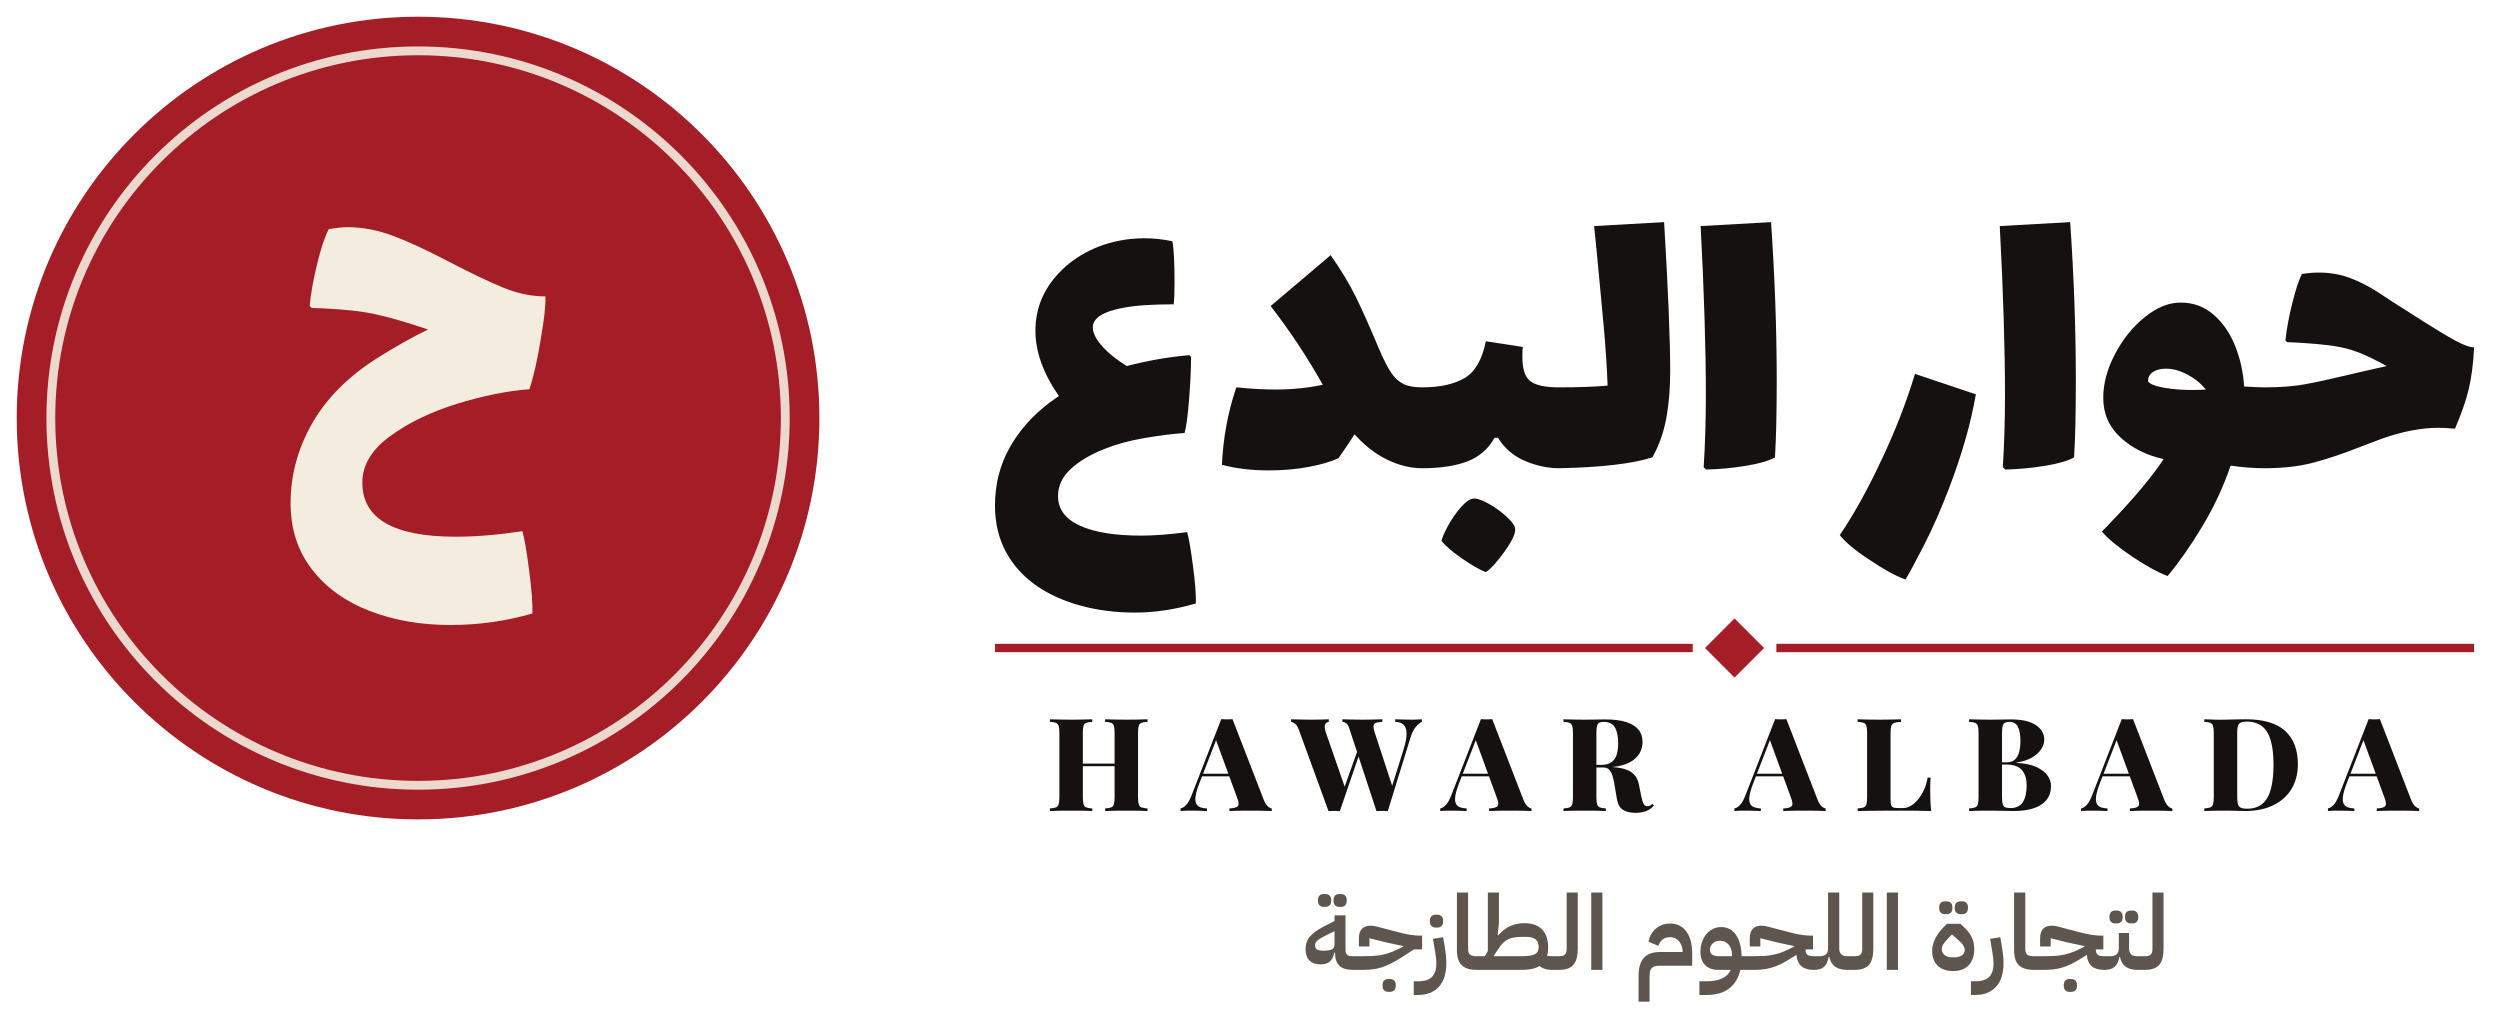
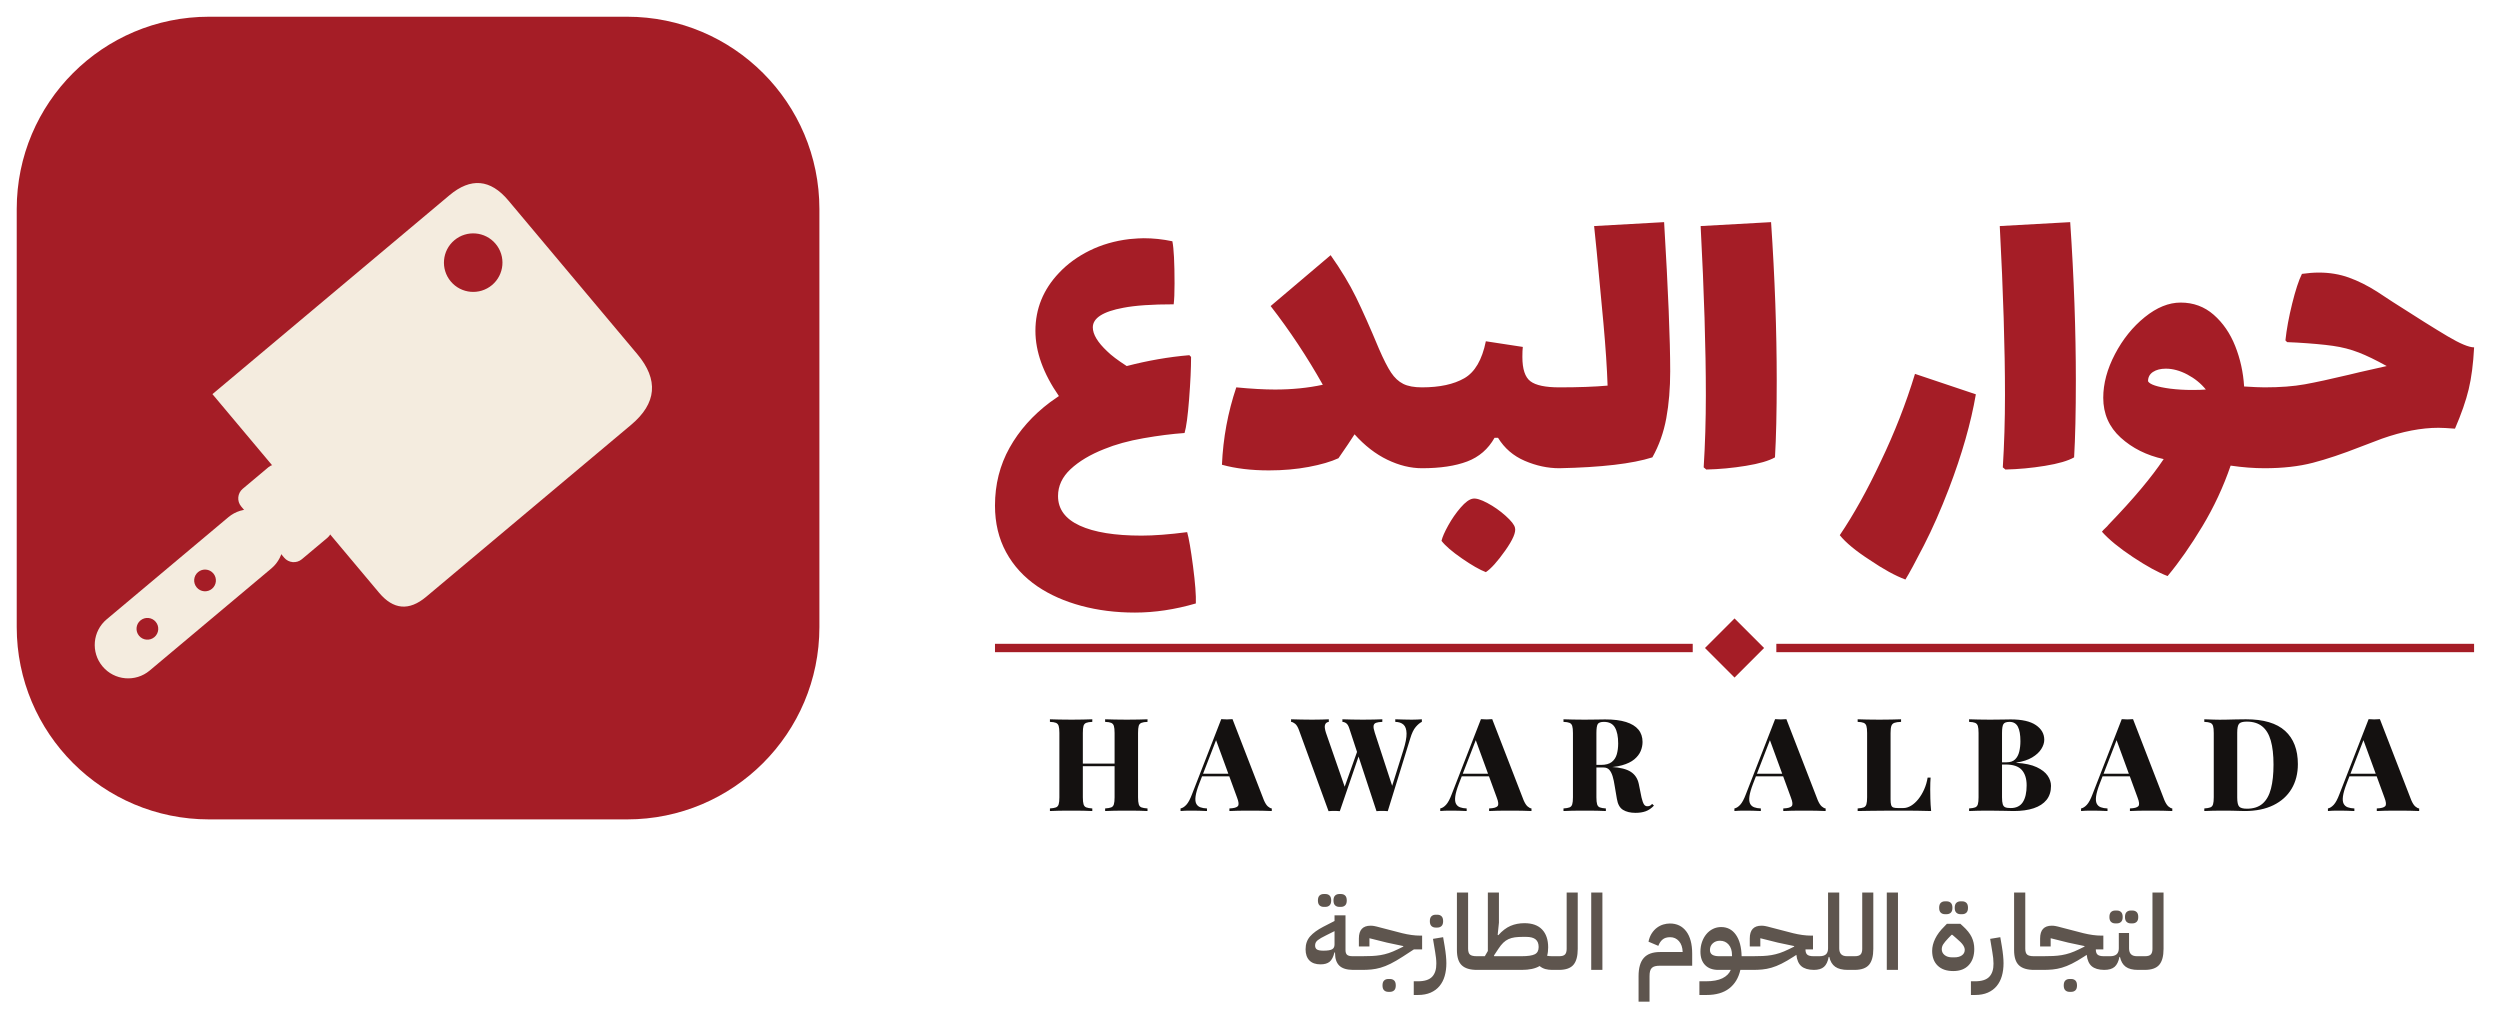
<svg xmlns="http://www.w3.org/2000/svg" viewBox="0 0 598 246" width="598" height="246" role="img" aria-label="Hawar Albada - حوار البدع">
-   <circle cx="100" cy="100" r="96" fill="#A51D26" />
-   <circle cx="100" cy="100" r="87.84" fill="none" stroke="#F4ECDF" stroke-width="2.11" opacity="0.9" />
-   <path transform="translate(65.91 107.62)" fill="#F4ECDF" d="M20.76 7.8Q20.76 20.76 43.08 20.76Q50.4 20.76 59.04 19.44Q59.76 21.84 60.66 28.8Q61.56 35.76 61.44 39.12Q51.96 41.88 41.88 41.88Q31.2 41.88 22.5 38.52Q13.8 35.16 8.7 28.56Q3.6 21.96 3.6 12.72Q3.6 2.76 8.7 -6.24Q13.8 -15.24 24.12 -21.84Q30.96 -26.16 36.48 -28.8Q29.04 -31.32 24.12 -32.4Q19.44 -33.48 11.64 -33.84L8.64 -33.96L8.16 -34.44Q8.52 -38.52 9.9 -44.28Q11.28 -50.04 12.72 -52.8Q15.6 -53.28 17.16 -53.28Q22.56 -53.28 28.02 -51.24Q33.48 -49.2 41.28 -45.12Q49.56 -40.8 54.6 -38.76Q59.64 -36.72 64.56 -36.72Q64.68 -33.6 63.48 -26.76Q62.28 -19.2 60.72 -14.52Q52.8 -13.92 43.44 -11.04Q34.08 -8.16 27.42 -3.3Q20.76 1.56 20.76 7.8Z" />
-   <path transform="translate(234.88 112.00)" fill="#141110" d="M51.168 32.344Q43.68 34.528 36.608 34.528Q29.744 34.528 23.764 32.916Q17.784 31.304 13.312 28.288Q8.424 24.96 5.772 20.072Q3.12 15.184 3.12 8.944Q3.12 1.352 6.604 -4.888Q10.088 -11.128 16.328 -15.808Q18.2 -17.16 18.408 -17.264Q12.792 -25.376 12.792 -32.864Q12.792 -40.768 18.408 -46.696Q21.424 -49.92 25.74 -52.052Q30.056 -54.184 35.256 -54.808Q37.544 -55.016 38.688 -55.016Q42.12 -55.016 45.552 -54.288Q46.072 -51.688 46.072 -44.2Q46.072 -40.872 45.864 -39.208Q38.064 -39.208 33.8 -38.376Q26.52 -37.024 26.52 -33.696Q26.52 -31.2 29.952 -27.976Q31.408 -26.52 34.632 -24.44Q42.224 -26.416 49.608 -27.04L50.024 -26.624Q50.024 -22.568 49.556 -16.536Q49.088 -10.504 48.464 -8.424Q43.992 -8.112 38.636 -7.176Q33.28 -6.24 29.224 -4.576Q24.232 -2.6 21.216 0.208Q18.2 3.016 18.2 6.656Q18.2 11.336 23.4 13.728Q28.6 16.12 38.168 16.12Q42.64 16.12 49.088 15.288Q49.712 17.472 50.492 23.452Q51.272 29.432 51.168 32.344Z M108.056 -9.672Q108.056 -4.68 107.432 -2.34Q106.808 0.0 105.248 0.0Q101.192 0.0 96.98 -2.028Q92.768 -4.056 89.128 -8.112Q87.88 -6.136 85.28 -2.392Q82.576 -1.144 78.156 -0.312Q73.736 0.52 68.64 0.52Q62.296 0.52 57.408 -0.832Q57.824 -10.4 60.84 -19.344Q66.248 -18.824 70.096 -18.824Q76.232 -18.824 81.536 -19.968Q75.92 -29.952 69.056 -38.792L83.408 -50.96Q87.152 -45.656 89.492 -40.872Q91.832 -36.088 94.952 -28.6Q96.616 -24.752 97.864 -22.88Q99.112 -21.008 100.776 -20.176Q102.44 -19.344 105.248 -19.344Q106.912 -19.344 107.484 -16.952Q108.056 -14.56 108.056 -9.672Z M140.92 -9.672Q140.92 -4.68 140.296 -2.34Q139.672 0.0 138.112 0.0Q133.952 0.0 129.844 -1.768Q125.736 -3.536 123.448 -7.28H122.616Q120.328 -3.224 116.064 -1.612Q111.8 0.0 105.248 0.0Q103.688 0.0 103.064 -2.34Q102.44 -4.68 102.44 -9.672Q102.44 -14.56 103.012 -16.952Q103.584 -19.344 105.248 -19.344Q111.592 -19.344 115.388 -21.528Q119.184 -23.712 120.536 -30.368L129.376 -29.016Q129.272 -28.184 129.272 -26.624Q129.272 -22.256 131.196 -20.8Q133.12 -19.344 138.112 -19.344Q139.776 -19.344 140.348 -16.952Q140.92 -14.56 140.92 -9.672ZM109.928 17.368Q110.24 16.016 111.54 13.676Q112.84 11.336 114.504 9.412Q116.168 7.488 117.416 7.28Q118.56 7.072 120.9 8.32Q123.24 9.568 125.268 11.388Q127.296 13.208 127.504 14.248Q127.92 15.808 125.164 19.708Q122.408 23.608 120.536 24.856Q118.352 24.024 114.816 21.58Q111.28 19.136 109.928 17.368Z M164.632 -23.192Q164.632 -17.056 163.696 -11.96Q162.76 -6.864 160.368 -2.6Q153.192 -0.312 138.112 0.0Q136.552 0.0 135.928 -2.34Q135.304 -4.68 135.304 -9.672Q135.304 -14.56 135.876 -16.952Q136.448 -19.344 138.112 -19.344Q144.976 -19.344 149.656 -19.76Q149.448 -26.0 148.668 -34.632Q147.888 -43.264 147.056 -51.792L146.432 -57.928L163.176 -58.864Q164.632 -34.528 164.632 -23.192Z M172.64 -0.208Q173.16 -8.528 173.16 -17.472Q173.16 -34.216 171.912 -57.928L188.76 -58.864Q190.112 -38.896 190.112 -21.008Q190.112 -9.672 189.696 -2.6Q187.512 -1.352 182.728 -0.572Q177.944 0.208 173.264 0.312Z M212.368 21.944Q207.376 18.72 205.192 16.016Q210.184 8.632 214.968 -1.56Q219.96 -11.96 223.184 -22.568L237.744 -17.68Q235.976 -7.384 231.296 4.888Q228.384 12.48 225.316 18.46Q222.248 24.44 220.896 26.624Q217.256 25.272 212.368 21.944Z M244.192 -0.208Q244.712 -8.528 244.712 -17.472Q244.712 -34.216 243.464 -57.928L260.312 -58.864Q261.664 -38.896 261.664 -21.008Q261.664 -9.672 261.248 -2.6Q259.064 -1.352 254.28 -0.572Q249.496 0.208 244.816 0.312Z M309.608 -9.672Q309.608 -4.68 308.984 -2.34Q308.36 0.0 306.8 0.0Q302.952 0.0 298.688 -0.624Q296.088 6.968 291.928 13.884Q287.768 20.8 283.608 25.792Q280.28 24.544 275.34 21.268Q270.4 17.992 267.904 15.184Q268.216 14.768 268.684 14.352Q269.152 13.936 269.568 13.416Q278.304 4.368 282.672 -2.184Q276.536 -3.536 272.376 -7.332Q268.216 -11.128 268.216 -16.848Q268.216 -21.944 271.024 -27.3Q273.832 -32.656 278.148 -36.14Q282.464 -39.624 286.728 -39.624Q291.304 -39.624 294.632 -36.712Q297.96 -33.8 299.78 -29.224Q301.6 -24.648 301.912 -19.552Q305.24 -19.344 306.8 -19.344Q308.464 -19.344 309.036 -16.952Q309.608 -14.56 309.608 -9.672ZM284.232 -19.032Q286.728 -18.72 289.432 -18.72Q291.72 -18.72 292.76 -18.824Q290.992 -21.008 288.34 -22.412Q285.688 -23.816 283.192 -23.816Q281.32 -23.816 280.124 -23.036Q278.928 -22.256 278.928 -20.8Q279.552 -19.656 284.232 -19.032Z M337.376 -39.832Q346.112 -34.216 350.584 -31.564Q355.056 -28.912 356.928 -28.912Q356.616 -22.984 355.628 -18.876Q354.64 -14.768 352.352 -9.464Q349.648 -9.672 348.4 -9.672Q342.264 -9.672 334.88 -7.072Q332.072 -6.032 329.68 -5.096Q323.336 -2.6 318.344 -1.3Q313.352 0.0 306.8 0.0Q305.24 0.0 304.616 -2.34Q303.992 -4.68 303.992 -9.672Q303.992 -14.56 304.564 -16.952Q305.136 -19.344 306.8 -19.344Q312.416 -19.344 316.42 -20.072Q320.424 -20.8 326.976 -22.36L329.576 -22.984L336.024 -24.44Q332.072 -26.624 329.368 -27.664Q326.456 -28.808 323.128 -29.276Q319.8 -29.744 314.496 -30.056L312.208 -30.16L311.792 -30.576Q312.208 -34.528 313.404 -39.364Q314.6 -44.2 315.744 -46.488Q317.928 -46.8 319.8 -46.8Q323.648 -46.8 326.976 -45.604Q330.304 -44.408 333.736 -42.224Z" />
+   <g transform="translate(0 0) scale(1)">
+     <rect x="4" y="4" width="192" height="192" rx="46" fill="#A51D26" />
+     <g transform="translate(100 100) rotate(-40)" fill="#F4ECDF">
+       <path d="M-34 -36 H40 Q50 -36 50 -26 V22 Q50 34 38 34 H-26 Q-34 34 -34 26 Z" />
+       <circle cx="34" cy="-20" r="7" fill="#A51D26" />
+       <rect x="-46" y="-14" width="14" height="22" rx="3" />
+       <rect x="-96" y="-11" width="54" height="16" rx="8" />
+       <circle cx="-82" cy="-3" r="2.6" fill="#A51D26" />
+       <circle cx="-64" cy="-3" r="2.6" fill="#A51D26" />
+     </g>
+   </g>
+   <path transform="translate(234.88 112.00)" fill="#A51D26" d="M51.168 32.344Q43.68 34.528 36.608 34.528Q29.744 34.528 23.764 32.916Q17.784 31.304 13.312 28.288Q8.424 24.96 5.772 20.072Q3.12 15.184 3.12 8.944Q3.12 1.352 6.604 -4.888Q10.088 -11.128 16.328 -15.808Q18.2 -17.16 18.408 -17.264Q12.792 -25.376 12.792 -32.864Q12.792 -40.768 18.408 -46.696Q21.424 -49.92 25.74 -52.052Q30.056 -54.184 35.256 -54.808Q37.544 -55.016 38.688 -55.016Q42.12 -55.016 45.552 -54.288Q46.072 -51.688 46.072 -44.2Q46.072 -40.872 45.864 -39.208Q38.064 -39.208 33.8 -38.376Q26.52 -37.024 26.52 -33.696Q26.52 -31.2 29.952 -27.976Q31.408 -26.52 34.632 -24.44Q42.224 -26.416 49.608 -27.04L50.024 -26.624Q50.024 -22.568 49.556 -16.536Q49.088 -10.504 48.464 -8.424Q43.992 -8.112 38.636 -7.176Q33.28 -6.24 29.224 -4.576Q24.232 -2.6 21.216 0.208Q18.2 3.016 18.2 6.656Q18.2 11.336 23.4 13.728Q28.6 16.12 38.168 16.12Q42.64 16.12 49.088 15.288Q49.712 17.472 50.492 23.452Q51.272 29.432 51.168 32.344Z M108.056 -9.672Q108.056 -4.68 107.432 -2.34Q106.808 0.0 105.248 0.0Q101.192 0.0 96.98 -2.028Q92.768 -4.056 89.128 -8.112Q87.88 -6.136 85.28 -2.392Q82.576 -1.144 78.156 -0.312Q73.736 0.52 68.64 0.52Q62.296 0.52 57.408 -0.832Q57.824 -10.4 60.84 -19.344Q66.248 -18.824 70.096 -18.824Q76.232 -18.824 81.536 -19.968Q75.92 -29.952 69.056 -38.792L83.408 -50.96Q87.152 -45.656 89.492 -40.872Q91.832 -36.088 94.952 -28.6Q96.616 -24.752 97.864 -22.88Q99.112 -21.008 100.776 -20.176Q102.44 -19.344 105.248 -19.344Q106.912 -19.344 107.484 -16.952Q108.056 -14.56 108.056 -9.672Z M140.92 -9.672Q140.92 -4.68 140.296 -2.34Q139.672 0.0 138.112 0.0Q133.952 0.0 129.844 -1.768Q125.736 -3.536 123.448 -7.28H122.616Q120.328 -3.224 116.064 -1.612Q111.8 0.0 105.248 0.0Q103.688 0.0 103.064 -2.34Q102.44 -4.68 102.44 -9.672Q102.44 -14.56 103.012 -16.952Q103.584 -19.344 105.248 -19.344Q111.592 -19.344 115.388 -21.528Q119.184 -23.712 120.536 -30.368L129.376 -29.016Q129.272 -28.184 129.272 -26.624Q129.272 -22.256 131.196 -20.8Q133.12 -19.344 138.112 -19.344Q139.776 -19.344 140.348 -16.952Q140.92 -14.56 140.92 -9.672ZM109.928 17.368Q110.24 16.016 111.54 13.676Q112.84 11.336 114.504 9.412Q116.168 7.488 117.416 7.28Q118.56 7.072 120.9 8.32Q123.24 9.568 125.268 11.388Q127.296 13.208 127.504 14.248Q127.92 15.808 125.164 19.708Q122.408 23.608 120.536 24.856Q118.352 24.024 114.816 21.58Q111.28 19.136 109.928 17.368Z M164.632 -23.192Q164.632 -17.056 163.696 -11.96Q162.76 -6.864 160.368 -2.6Q153.192 -0.312 138.112 0.0Q136.552 0.0 135.928 -2.34Q135.304 -4.68 135.304 -9.672Q135.304 -14.56 135.876 -16.952Q136.448 -19.344 138.112 -19.344Q144.976 -19.344 149.656 -19.76Q149.448 -26.0 148.668 -34.632Q147.888 -43.264 147.056 -51.792L146.432 -57.928L163.176 -58.864Q164.632 -34.528 164.632 -23.192Z M172.64 -0.208Q173.16 -8.528 173.16 -17.472Q173.16 -34.216 171.912 -57.928L188.76 -58.864Q190.112 -38.896 190.112 -21.008Q190.112 -9.672 189.696 -2.6Q187.512 -1.352 182.728 -0.572Q177.944 0.208 173.264 0.312Z M212.368 21.944Q207.376 18.72 205.192 16.016Q210.184 8.632 214.968 -1.56Q219.96 -11.96 223.184 -22.568L237.744 -17.68Q235.976 -7.384 231.296 4.888Q228.384 12.48 225.316 18.46Q222.248 24.44 220.896 26.624Q217.256 25.272 212.368 21.944Z M244.192 -0.208Q244.712 -8.528 244.712 -17.472Q244.712 -34.216 243.464 -57.928L260.312 -58.864Q261.664 -38.896 261.664 -21.008Q261.664 -9.672 261.248 -2.6Q259.064 -1.352 254.28 -0.572Q249.496 0.208 244.816 0.312Z M309.608 -9.672Q309.608 -4.68 308.984 -2.34Q308.36 0.0 306.8 0.0Q302.952 0.0 298.688 -0.624Q296.088 6.968 291.928 13.884Q287.768 20.8 283.608 25.792Q280.28 24.544 275.34 21.268Q270.4 17.992 267.904 15.184Q268.216 14.768 268.684 14.352Q269.152 13.936 269.568 13.416Q278.304 4.368 282.672 -2.184Q276.536 -3.536 272.376 -7.332Q268.216 -11.128 268.216 -16.848Q268.216 -21.944 271.024 -27.3Q273.832 -32.656 278.148 -36.14Q282.464 -39.624 286.728 -39.624Q291.304 -39.624 294.632 -36.712Q297.96 -33.8 299.78 -29.224Q301.6 -24.648 301.912 -19.552Q305.24 -19.344 306.8 -19.344Q308.464 -19.344 309.036 -16.952Q309.608 -14.56 309.608 -9.672ZM284.232 -19.032Q286.728 -18.72 289.432 -18.72Q291.72 -18.72 292.76 -18.824Q290.992 -21.008 288.34 -22.412Q285.688 -23.816 283.192 -23.816Q281.32 -23.816 280.124 -23.036Q278.928 -22.256 278.928 -20.8Q279.552 -19.656 284.232 -19.032Z M337.376 -39.832Q346.112 -34.216 350.584 -31.564Q355.056 -28.912 356.928 -28.912Q356.616 -22.984 355.628 -18.876Q354.64 -14.768 352.352 -9.464Q349.648 -9.672 348.4 -9.672Q342.264 -9.672 334.88 -7.072Q332.072 -6.032 329.68 -5.096Q323.336 -2.6 318.344 -1.3Q313.352 0.0 306.8 0.0Q305.24 0.0 304.616 -2.34Q303.992 -4.68 303.992 -9.672Q303.992 -14.56 304.564 -16.952Q305.136 -19.344 306.8 -19.344Q312.416 -19.344 316.42 -20.072Q320.424 -20.8 326.976 -22.36L329.576 -22.984L336.024 -24.44Q332.072 -26.624 329.368 -27.664Q326.456 -28.808 323.128 -29.276Q319.8 -29.744 314.496 -30.056L312.208 -30.16L311.792 -30.576Q312.208 -34.528 313.404 -39.364Q314.6 -44.2 315.744 -46.488Q317.928 -46.8 319.8 -46.8Q323.648 -46.8 326.976 -45.604Q330.304 -44.408 333.736 -42.224Z" />
  <rect x="238" y="154" width="166.9" height="2" fill="#A51D26" />
  <rect x="424.9" y="154" width="166.9" height="2" fill="#A51D26" />
  <rect x="409.9" y="150.0" width="10" height="10" transform="rotate(45 414.9 155)" fill="#A51D26" />
  <path transform="translate(250.18 194.00)" fill="#141110" d="M14.167 0.0V-0.62Q15.128 -0.682 15.608 -0.868Q16.089 -1.054 16.259 -1.612Q16.43 -2.17 16.43 -3.286V-18.662Q16.43 -19.809 16.259 -20.352Q16.089 -20.894 15.608 -21.096Q15.128 -21.297 14.167 -21.328V-21.948Q15.066 -21.917 16.492 -21.886Q17.918 -21.855 19.344 -21.855Q20.863 -21.855 22.181 -21.886Q23.498 -21.917 24.304 -21.948V-21.328Q23.343 -21.297 22.847 -21.096Q22.351 -20.894 22.196 -20.352Q22.041 -19.809 22.041 -18.662V-3.286Q22.041 -2.17 22.212 -1.612Q22.382 -1.054 22.863 -0.868Q23.343 -0.682 24.304 -0.62V0.0Q23.498 -0.062 22.181 -0.077Q20.863 -0.093 19.344 -0.093Q17.918 -0.093 16.492 -0.077Q15.066 -0.062 14.167 0.0ZM0.961 0.0V-0.62Q1.922 -0.682 2.402 -0.868Q2.883 -1.054 3.054 -1.612Q3.224 -2.17 3.224 -3.286V-18.662Q3.224 -19.809 3.054 -20.352Q2.883 -20.894 2.402 -21.096Q1.922 -21.297 0.961 -21.328V-21.948Q1.798 -21.917 3.193 -21.886Q4.588 -21.855 6.169 -21.855Q7.533 -21.855 8.882 -21.886Q10.23 -21.917 11.098 -21.948V-21.328Q10.137 -21.297 9.641 -21.096Q9.145 -20.894 8.99 -20.352Q8.835 -19.809 8.835 -18.662V-3.286Q8.835 -2.17 9.005 -1.612Q9.176 -1.054 9.657 -0.868Q10.137 -0.682 11.098 -0.62V0.0Q10.23 -0.062 8.882 -0.077Q7.533 -0.093 6.169 -0.093Q4.588 -0.093 3.193 -0.077Q1.798 -0.062 0.961 0.0ZM6.51 -10.726V-11.346H18.755V-10.726Z M44.638 -21.979 52.14 -2.604Q52.605 -1.519 53.117 -1.085Q53.628 -0.651 54.031 -0.62V0.0Q53.039 -0.062 51.66 -0.077Q50.28 -0.093 48.854 -0.093Q47.366 -0.093 46.033 -0.077Q44.7 -0.062 43.894 0.0V-0.62Q45.475 -0.682 45.909 -1.163Q46.343 -1.643 45.723 -3.224L40.577 -17.298L41.197 -18.228L36.671 -6.541Q35.958 -4.681 35.803 -3.534Q35.648 -2.387 35.958 -1.767Q36.268 -1.147 36.934 -0.899Q37.601 -0.651 38.531 -0.62V0.0Q37.446 -0.062 36.531 -0.077Q35.617 -0.093 34.563 -0.093Q33.943 -0.093 33.307 -0.077Q32.672 -0.062 32.207 0.0V-0.62Q32.889 -0.744 33.587 -1.488Q34.284 -2.232 34.966 -4.061L41.941 -21.979Q42.561 -21.917 43.29 -21.917Q44.018 -21.917 44.638 -21.979ZM46.25 -8.928V-8.308H37.012L37.322 -8.928Z M89.927 -21.948V-21.328Q89.245 -21.018 88.47 -20.119Q87.695 -19.22 87.137 -17.329L81.774 0.031Q81.464 0.0 81.123 -0.015Q80.782 -0.031 80.41 -0.031Q80.1 -0.031 79.743 -0.015Q79.387 0.0 79.077 0.031L72.567 -19.778Q72.288 -20.646 71.87 -20.971Q71.451 -21.297 70.924 -21.328V-21.948Q71.885 -21.917 73.187 -21.886Q74.489 -21.855 75.822 -21.855Q77.217 -21.855 78.457 -21.886Q79.697 -21.917 80.472 -21.948V-21.328Q79.511 -21.297 78.984 -21.111Q78.457 -20.925 78.38 -20.383Q78.302 -19.84 78.674 -18.724L82.983 -5.549L82.177 -3.968L85.494 -14.539Q86.3 -17.081 86.269 -18.553Q86.238 -20.026 85.541 -20.662Q84.843 -21.297 83.572 -21.328V-21.948Q84.719 -21.917 85.633 -21.886Q86.548 -21.855 87.54 -21.855Q88.191 -21.855 88.827 -21.886Q89.462 -21.917 89.927 -21.948ZM67.669 -21.948V-21.328Q67.08 -21.235 66.863 -20.832Q66.646 -20.429 66.724 -19.855Q66.801 -19.282 66.987 -18.724L71.668 -5.239L70.831 -4.03L74.675 -14.849L75.109 -13.981L70.304 0.031Q69.994 0.0 69.638 -0.015Q69.281 -0.031 68.94 -0.031Q68.599 -0.031 68.258 -0.015Q67.917 0.0 67.607 0.031L60.539 -19.344Q60.136 -20.46 59.609 -20.879Q59.082 -21.297 58.648 -21.328V-21.948Q59.64 -21.917 61.035 -21.886Q62.43 -21.855 63.701 -21.855Q64.972 -21.855 65.995 -21.886Q67.018 -21.917 67.669 -21.948Z M106.758 -21.979 114.26 -2.604Q114.725 -1.519 115.237 -1.085Q115.748 -0.651 116.151 -0.62V0.0Q115.159 -0.062 113.78 -0.077Q112.4 -0.093 110.974 -0.093Q109.486 -0.093 108.153 -0.077Q106.82 -0.062 106.014 0.0V-0.62Q107.595 -0.682 108.029 -1.163Q108.463 -1.643 107.843 -3.224L102.697 -17.298L103.317 -18.228L98.791 -6.541Q98.078 -4.681 97.923 -3.534Q97.768 -2.387 98.078 -1.767Q98.388 -1.147 99.055 -0.899Q99.721 -0.651 100.651 -0.62V0.0Q99.566 -0.062 98.651 -0.077Q97.737 -0.093 96.683 -0.093Q96.063 -0.093 95.428 -0.077Q94.792 -0.062 94.327 0.0V-0.62Q95.009 -0.744 95.707 -1.488Q96.404 -2.232 97.086 -4.061L104.061 -21.979Q104.681 -21.917 105.41 -21.917Q106.138 -21.917 106.758 -21.979ZM108.37 -8.928V-8.308H99.132L99.442 -8.928Z M123.806 -21.948Q124.643 -21.917 126.038 -21.886Q127.433 -21.855 128.828 -21.855Q130.347 -21.855 131.757 -21.886Q133.168 -21.917 133.757 -21.917Q136.795 -21.917 138.763 -21.297Q140.732 -20.677 141.724 -19.483Q142.716 -18.29 142.716 -16.523Q142.716 -15.407 142.267 -14.338Q141.817 -13.268 140.748 -12.369Q139.678 -11.47 137.803 -10.943Q135.927 -10.416 133.075 -10.416H130.099V-11.036H132.765Q134.47 -11.036 135.353 -11.733Q136.237 -12.431 136.562 -13.593Q136.888 -14.756 136.888 -16.182Q136.888 -18.631 136.113 -19.98Q135.338 -21.328 133.478 -21.328Q132.331 -21.328 132.005 -20.801Q131.68 -20.274 131.68 -18.662V-3.286Q131.68 -2.17 131.851 -1.612Q132.021 -1.054 132.501 -0.868Q132.982 -0.682 133.943 -0.62V0.0Q133.075 -0.062 131.726 -0.077Q130.378 -0.093 129.014 -0.093Q127.433 -0.093 126.038 -0.077Q124.643 -0.062 123.806 0.0V-0.62Q124.767 -0.682 125.248 -0.868Q125.728 -1.054 125.898 -1.612Q126.069 -2.17 126.069 -3.286V-18.662Q126.069 -19.809 125.898 -20.352Q125.728 -20.894 125.248 -21.096Q124.767 -21.297 123.806 -21.328ZM129.975 -10.943Q131.184 -10.912 132.176 -10.819Q133.168 -10.726 133.959 -10.648Q134.749 -10.571 135.338 -10.54Q138.407 -10.354 139.911 -9.377Q141.414 -8.401 141.817 -6.479L142.468 -3.255Q142.747 -2.077 143.057 -1.597Q143.367 -1.116 143.925 -1.147Q144.266 -1.147 144.514 -1.286Q144.762 -1.426 145.01 -1.705L145.444 -1.302Q144.545 -0.341 143.491 0.047Q142.437 0.434 141.042 0.434Q139.213 0.434 138.05 -0.279Q136.888 -0.992 136.578 -2.914L136.051 -6.014Q135.865 -7.285 135.571 -8.277Q135.276 -9.269 134.78 -9.843Q134.284 -10.416 133.385 -10.416H130.037Z M177.122 -21.979 184.624 -2.604Q185.089 -1.519 185.601 -1.085Q186.112 -0.651 186.515 -0.62V0.0Q185.523 -0.062 184.144 -0.077Q182.764 -0.093 181.338 -0.093Q179.85 -0.093 178.517 -0.077Q177.184 -0.062 176.378 0.0V-0.62Q177.959 -0.682 178.393 -1.163Q178.827 -1.643 178.207 -3.224L173.061 -17.298L173.681 -18.228L169.155 -6.541Q168.442 -4.681 168.287 -3.534Q168.132 -2.387 168.442 -1.767Q168.752 -1.147 169.418 -0.899Q170.085 -0.651 171.015 -0.62V0.0Q169.93 -0.062 169.016 -0.077Q168.101 -0.093 167.047 -0.093Q166.427 -0.093 165.791 -0.077Q165.156 -0.062 164.691 0.0V-0.62Q165.373 -0.744 166.07 -1.488Q166.768 -2.232 167.45 -4.061L174.425 -21.979Q175.045 -21.917 175.774 -21.917Q176.502 -21.917 177.122 -21.979ZM178.734 -8.928V-8.308H169.496L169.806 -8.928Z M204.555 -21.948V-21.328Q203.501 -21.297 202.959 -21.096Q202.416 -20.894 202.23 -20.352Q202.044 -19.809 202.044 -18.662V-2.79Q202.044 -1.891 202.184 -1.442Q202.323 -0.992 202.695 -0.853Q203.067 -0.713 203.811 -0.713H205.082Q206.012 -0.713 206.942 -1.271Q207.872 -1.829 208.678 -2.837Q209.484 -3.844 210.073 -5.162Q210.662 -6.479 210.91 -7.998H211.623Q211.53 -6.913 211.53 -5.208Q211.53 -4.433 211.561 -2.991Q211.592 -1.55 211.747 0.0Q210.166 -0.062 208.182 -0.077Q206.198 -0.093 204.648 -0.093Q203.842 -0.093 202.602 -0.093Q201.362 -0.093 199.905 -0.077Q198.448 -0.062 196.96 -0.046Q195.472 -0.031 194.17 0.0V-0.62Q195.131 -0.682 195.612 -0.868Q196.092 -1.054 196.262 -1.612Q196.433 -2.17 196.433 -3.286V-18.662Q196.433 -19.809 196.262 -20.352Q196.092 -20.894 195.612 -21.096Q195.131 -21.297 194.17 -21.328V-21.948Q195.007 -21.917 196.402 -21.886Q197.797 -21.855 199.378 -21.855Q200.835 -21.855 202.23 -21.886Q203.625 -21.917 204.555 -21.948Z M220.828 -21.948Q221.665 -21.917 223.06 -21.886Q224.455 -21.855 225.85 -21.855Q227.369 -21.855 228.78 -21.886Q230.19 -21.917 230.779 -21.917Q234.809 -21.917 236.809 -20.553Q238.808 -19.189 238.808 -17.05Q238.808 -15.965 238.095 -14.834Q237.382 -13.702 235.91 -12.819Q234.437 -11.935 232.143 -11.594V-11.532Q235.181 -11.346 236.995 -10.494Q238.808 -9.641 239.614 -8.463Q240.42 -7.285 240.42 -6.014Q240.42 -3.999 239.351 -2.666Q238.281 -1.333 236.281 -0.666Q234.282 0.0 231.492 0.0Q230.748 0.0 229.322 -0.046Q227.896 -0.093 225.912 -0.093Q224.455 -0.093 223.06 -0.077Q221.665 -0.062 220.828 0.0V-0.62Q221.789 -0.682 222.27 -0.868Q222.75 -1.054 222.921 -1.612Q223.091 -2.17 223.091 -3.286V-18.662Q223.091 -19.809 222.921 -20.352Q222.75 -20.894 222.27 -21.096Q221.789 -21.297 220.828 -21.328ZM230.5 -21.328Q229.384 -21.328 229.043 -20.801Q228.702 -20.274 228.702 -18.662V-3.286Q228.702 -2.201 228.873 -1.643Q229.043 -1.085 229.477 -0.899Q229.911 -0.713 230.779 -0.713Q232.763 -0.713 233.678 -2.123Q234.592 -3.534 234.592 -6.138Q234.592 -8.525 233.43 -9.827Q232.267 -11.129 229.57 -11.129H227.121Q227.121 -11.129 227.121 -11.393Q227.121 -11.656 227.121 -11.656H229.787Q231.12 -11.656 231.833 -12.354Q232.546 -13.051 232.825 -14.213Q233.104 -15.376 233.104 -16.709Q233.104 -19.003 232.5 -20.166Q231.895 -21.328 230.5 -21.328Z M260.041 -21.979 267.543 -2.604Q268.008 -1.519 268.519 -1.085Q269.031 -0.651 269.434 -0.62V0.0Q268.442 -0.062 267.062 -0.077Q265.683 -0.093 264.257 -0.093Q262.769 -0.093 261.436 -0.077Q260.103 -0.062 259.297 0.0V-0.62Q260.878 -0.682 261.312 -1.163Q261.746 -1.643 261.126 -3.224L255.98 -17.298L256.6 -18.228L252.074 -6.541Q251.361 -4.681 251.206 -3.534Q251.051 -2.387 251.361 -1.767Q251.671 -1.147 252.338 -0.899Q253.004 -0.651 253.934 -0.62V0.0Q252.849 -0.062 251.935 -0.077Q251.02 -0.093 249.966 -0.093Q249.346 -0.093 248.711 -0.077Q248.075 -0.062 247.61 0.0V-0.62Q248.292 -0.744 248.99 -1.488Q249.687 -2.232 250.369 -4.061L257.344 -21.979Q257.964 -21.917 258.692 -21.917Q259.421 -21.917 260.041 -21.979ZM261.653 -8.928V-8.308H252.415L252.725 -8.928Z M287.04 -21.948Q293.364 -21.948 296.418 -19.174Q299.471 -16.399 299.471 -11.222Q299.471 -7.843 297.967 -5.316Q296.464 -2.79 293.612 -1.395Q290.76 0.0 286.761 0.0Q286.265 0.0 285.459 -0.031Q284.653 -0.062 283.769 -0.077Q282.886 -0.093 282.173 -0.093Q280.716 -0.093 279.321 -0.077Q277.926 -0.062 277.089 0.0V-0.62Q278.05 -0.682 278.53 -0.868Q279.011 -1.054 279.181 -1.612Q279.352 -2.17 279.352 -3.286V-18.662Q279.352 -19.809 279.181 -20.352Q279.011 -20.894 278.53 -21.096Q278.05 -21.297 277.089 -21.328V-21.948Q277.926 -21.917 279.321 -21.87Q280.716 -21.824 282.111 -21.855Q283.227 -21.886 284.653 -21.917Q286.079 -21.948 287.04 -21.948ZM287.257 -21.39Q285.831 -21.39 285.397 -20.863Q284.963 -20.336 284.963 -18.724V-3.224Q284.963 -1.612 285.412 -1.085Q285.862 -0.558 287.288 -0.558Q289.644 -0.558 291.039 -1.783Q292.434 -3.007 293.038 -5.363Q293.643 -7.719 293.643 -11.098Q293.643 -14.57 292.992 -16.849Q292.341 -19.127 290.93 -20.258Q289.52 -21.39 287.257 -21.39Z M319.092 -21.979 326.594 -2.604Q327.059 -1.519 327.57 -1.085Q328.082 -0.651 328.485 -0.62V0.0Q327.493 -0.062 326.113 -0.077Q324.734 -0.093 323.308 -0.093Q321.82 -0.093 320.487 -0.077Q319.154 -0.062 318.348 0.0V-0.62Q319.929 -0.682 320.363 -1.163Q320.797 -1.643 320.177 -3.224L315.031 -17.298L315.651 -18.228L311.125 -6.541Q310.412 -4.681 310.257 -3.534Q310.102 -2.387 310.412 -1.767Q310.722 -1.147 311.389 -0.899Q312.055 -0.651 312.985 -0.62V0.0Q311.9 -0.062 310.986 -0.077Q310.071 -0.093 309.017 -0.093Q308.397 -0.093 307.761 -0.077Q307.126 -0.062 306.661 0.0V-0.62Q307.343 -0.744 308.041 -1.488Q308.738 -2.232 309.42 -4.061L316.395 -21.979Q317.015 -21.917 317.743 -21.917Q318.472 -21.917 319.092 -21.979ZM320.704 -8.928V-8.308H311.466L311.776 -8.928Z" />
  <path transform="translate(311.47 232.00)" fill="#5E554E" d="M12.175 0.0Q9.9 -0.025 8.887 -1.025Q7.875 -2.025 7.875 -3.975V-4.175H7.725Q7.35 -2.6 6.588 -1.963Q5.825 -1.325 4.4 -1.325Q2.65 -1.325 1.738 -2.263Q0.825 -3.2 0.825 -4.925Q0.825 -6.8 1.913 -8.025Q3.0 -9.25 5.025 -10.3L7.75 -11.7V-13.05H10.375V-4.75Q10.375 -3.925 10.762 -3.6Q11.15 -3.275 12.075 -3.275H12.85V-0.675ZM5.1 -4.6Q6.575 -4.6 7.162 -4.925Q7.75 -5.25 7.75 -6.075V-9.275L5.7 -8.25Q4.35 -7.6 3.725 -7.1Q3.1 -6.6 3.1 -5.85Q3.1 -5.175 3.538 -4.888Q3.975 -4.6 5.1 -4.6ZM8.875 -15.075Q8.275 -15.075 7.888 -15.438Q7.5 -15.8 7.5 -16.6Q7.5 -17.425 7.888 -17.788Q8.275 -18.15 8.875 -18.15H9.3Q9.9 -18.15 10.288 -17.788Q10.675 -17.425 10.675 -16.6Q10.675 -15.8 10.288 -15.438Q9.9 -15.075 9.3 -15.075ZM5.15 -15.075Q4.55 -15.075 4.162 -15.438Q3.775 -15.8 3.775 -16.6Q3.775 -17.425 4.162 -17.788Q4.55 -18.15 5.15 -18.15H5.575Q6.175 -18.15 6.562 -17.788Q6.95 -17.425 6.95 -16.6Q6.95 -15.8 6.562 -15.438Q6.175 -15.075 5.575 -15.075Z M12.175 -2.6 12.85 -3.275H14.325Q15.625 -3.275 16.7 -3.325Q17.775 -3.375 18.75 -3.538Q19.725 -3.7 20.713 -4.025Q21.7 -4.35 22.875 -4.925L24.2 -5.575V-5.7L20.3 -6.525L16.1 -7.575V-5.6H13.575V-7.525Q13.575 -10.575 16.375 -10.575Q16.55 -10.575 16.75 -10.562Q16.95 -10.55 17.213 -10.5Q17.475 -10.45 17.85 -10.363Q18.225 -10.275 18.75 -10.125L23.95 -8.775Q25.075 -8.5 26.163 -8.35Q27.25 -8.2 28.225 -8.2H28.7V-4.9H26.725L24.075 -3.175Q22.45 -2.125 21.175 -1.488Q19.9 -0.85 18.763 -0.525Q17.625 -0.2 16.562 -0.1Q15.5 0.0 14.325 0.0H12.175ZM20.6 5.25Q20 5.25 19.613 4.887Q19.225 4.525 19.225 3.725Q19.225 2.9 19.613 2.537Q20 2.175 20.6 2.175H21.025Q21.625 2.175 22.013 2.537Q22.4 2.9 22.4 3.725Q22.4 4.525 22.013 4.887Q21.625 5.25 21.025 5.25Z M26.7 2.725H27.675Q30.075 2.725 31.1 1.638Q32.125 0.55 32.1 -1.525Q32.1 -2.15 32.025 -2.838Q31.95 -3.525 31.825 -4.25L31.3 -7.425L33.725 -7.825L34.1 -5.625Q34.3 -4.425 34.4 -3.4Q34.5 -2.375 34.5 -1.6Q34.5 0.075 34.1 1.463Q33.7 2.85 32.863 3.862Q32.025 4.875 30.738 5.438Q29.45 6.0 27.7 6.0H26.7ZM31.925 -10.125Q31.325 -10.125 30.938 -10.488Q30.55 -10.85 30.55 -11.65Q30.55 -12.475 30.938 -12.838Q31.325 -13.2 31.925 -13.2H32.35Q32.95 -13.2 33.338 -12.838Q33.725 -12.475 33.725 -11.65Q33.725 -10.85 33.338 -10.488Q32.95 -10.125 32.35 -10.125Z M41.825 0.0Q39.35 0.0 38.188 -1.1Q37.025 -2.2 37.025 -4.75V-18.5H39.7V-5.1Q39.7 -4.025 40.163 -3.65Q40.625 -3.275 41.75 -3.275H42.525V-0.675L41.85 0.0Z M59.825 0.0Q58.925 0.0 58.188 -0.2Q57.45 -0.4 56.8 -0.925Q55.275 0.0 52.5 0.0H41.85V-2.6L42.525 -3.275H43.7L44.425 -4.525V-18.5H47.075V-11.3L46.775 -8.375L46.925 -8.3Q48.325 -9.875 49.838 -10.525Q51.35 -11.175 53.175 -11.175Q55.975 -11.175 57.413 -9.65Q58.85 -8.125 58.85 -5.4Q58.85 -4.825 58.788 -4.312Q58.725 -3.8 58.6 -3.375Q58.9 -3.325 59.2 -3.3Q59.5 -3.275 59.825 -3.275H60.5V-0.675ZM52.5 -3.275Q54.725 -3.275 55.65 -3.738Q56.575 -4.2 56.575 -5.475Q56.575 -6.7 55.85 -7.3Q55.125 -7.9 53.55 -7.9H52.8Q51.7 -7.9 50.875 -7.788Q50.05 -7.675 49.363 -7.363Q48.675 -7.05 48.1 -6.488Q47.525 -5.925 46.95 -5.05L45.875 -3.425L45.95 -3.275Z M59.825 -2.6 60.5 -3.275H61.5Q62.5 -3.275 62.888 -3.7Q63.275 -4.125 63.275 -5.025V-18.5H65.925V-5.025Q65.925 -2.45 64.913 -1.238Q63.9 -0.025 61.5 0.0H59.825Z M69.15 -18.5H71.825V0.0H69.15Z M80.475 1.5Q80.475 -1.45 81.725 -2.863Q82.975 -4.275 85.6 -4.275H91.025Q90.975 -5.925 90.138 -6.875Q89.3 -7.825 88.025 -7.825Q86.875 -7.825 86.213 -7.263Q85.55 -6.7 85.2 -5.75L82.85 -6.75Q83.1 -7.95 83.65 -8.775Q84.2 -9.6 84.9 -10.113Q85.6 -10.625 86.4 -10.863Q87.2 -11.1 87.975 -11.1Q90.45 -11.1 91.875 -9.225Q93.3 -7.35 93.3 -3.875V-1.0H85.6Q84.875 -1.0 84.4 -0.875Q83.925 -0.75 83.638 -0.463Q83.35 -0.175 83.225 0.3Q83.1 0.775 83.1 1.5V7.6H80.475Z M95.025 2.725H96.55Q99.075 2.725 100.538 2.0Q102 1.275 102.525 0.0H99.55Q97.525 0.0 96.4 -1.15Q95.275 -2.3 95.275 -4.35Q95.275 -5.6 95.65 -6.675Q96.025 -7.75 96.688 -8.55Q97.35 -9.35 98.263 -9.8Q99.175 -10.25 100.225 -10.25Q102.45 -10.25 103.75 -8.412Q105.05 -6.575 105.125 -3.275H106.35V-0.675L105.675 0.0H104.825Q104.175 2.875 102.15 4.438Q100.125 6.0 96.725 6.0H95.025ZM97.55 -4.775Q97.55 -3.975 98.113 -3.625Q98.675 -3.275 99.725 -3.275H102.825V-3.55Q102.825 -5.125 102.025 -6.05Q101.225 -6.975 99.95 -6.975Q98.9 -6.975 98.225 -6.35Q97.55 -5.725 97.55 -4.775Z M105.675 -2.6 106.35 -3.275H107.825Q109.125 -3.275 110.2 -3.325Q111.275 -3.375 112.25 -3.538Q113.225 -3.7 114.213 -4.025Q115.2 -4.35 116.375 -4.925L117.7 -5.575V-5.7L113.8 -6.525L109.6 -7.575V-5.6H107.075V-7.525Q107.075 -10.575 109.875 -10.575Q110.05 -10.575 110.25 -10.562Q110.45 -10.55 110.713 -10.5Q110.975 -10.45 111.35 -10.363Q111.725 -10.275 112.25 -10.125L117.45 -8.775Q118.575 -8.5 119.663 -8.35Q120.75 -8.2 121.725 -8.2H122.2V-4.9H120.4Q120.4 -4.0 120.838 -3.638Q121.275 -3.275 122.3 -3.275H123.075V-0.675L122.4 0.0Q120.425 -0.025 119.425 -0.875Q118.425 -1.725 118.225 -3.6L117.575 -3.175Q115.95 -2.125 114.675 -1.488Q113.4 -0.85 112.263 -0.525Q111.125 -0.2 110.063 -0.1Q109 0.0 107.825 0.0H105.675Z M122.4 -2.6 123.075 -3.275H123.775Q124.825 -3.275 125.313 -3.738Q125.8 -4.2 125.8 -5.15V-18.5H128.475V-5.15Q128.475 -3.275 130.325 -3.275H131.2V-0.675L130.525 0.0Q128.575 0.0 127.513 -0.75Q126.45 -1.5 126.1 -3.1H125.95Q125.65 -1.45 124.825 -0.725Q124 0.0 122.4 0.0Z M130.525 -2.6 131.2 -3.275H132.2Q133.2 -3.275 133.588 -3.7Q133.975 -4.125 133.975 -5.025V-18.5H136.625V-5.025Q136.625 -2.45 135.613 -1.238Q134.6 -0.025 132.2 0.0H130.525Z M139.85 -18.5H142.525V0.0H139.85Z M155.75 0.275Q153.35 0.275 152.025 -1.013Q150.7 -2.3 150.7 -4.55Q150.7 -5.975 151.425 -7.463Q152.15 -8.95 153.625 -10.4L154.225 -11.025H157.45L158.025 -10.5Q159.525 -9.15 160.15 -7.85Q160.775 -6.55 160.775 -5.0Q160.775 -2.575 159.463 -1.15Q158.15 0.275 155.75 0.275ZM156 -3.0Q157.15 -3.0 157.825 -3.487Q158.5 -3.975 158.5 -4.8Q158.5 -5.325 158.088 -5.95Q157.675 -6.575 156.475 -7.575L155.525 -8.4H155.35L154.525 -7.55Q153.7 -6.675 153.35 -6.125Q153 -5.575 153 -4.925Q153 -4.1 153.675 -3.55Q154.35 -3.0 155.5 -3.0ZM157.475 -13.325Q156.875 -13.325 156.488 -13.688Q156.1 -14.05 156.1 -14.85Q156.1 -15.675 156.488 -16.038Q156.875 -16.4 157.475 -16.4H157.9Q158.5 -16.4 158.888 -16.038Q159.275 -15.675 159.275 -14.85Q159.275 -14.05 158.888 -13.688Q158.5 -13.325 157.9 -13.325ZM153.75 -13.325Q153.15 -13.325 152.763 -13.688Q152.375 -14.05 152.375 -14.85Q152.375 -15.675 152.763 -16.038Q153.15 -16.4 153.75 -16.4H154.175Q154.775 -16.4 155.163 -16.038Q155.55 -15.675 155.55 -14.85Q155.55 -14.05 155.163 -13.688Q154.775 -13.325 154.175 -13.325Z M159.975 2.725H160.95Q163.35 2.725 164.375 1.638Q165.4 0.55 165.375 -1.525Q165.375 -2.15 165.3 -2.838Q165.225 -3.525 165.1 -4.25L164.575 -7.425L167 -7.825L167.375 -5.625Q167.575 -4.425 167.675 -3.4Q167.775 -2.375 167.775 -1.6Q167.775 0.075 167.375 1.463Q166.975 2.85 166.138 3.862Q165.3 4.875 164.013 5.438Q162.725 6.0 160.975 6.0H159.975Z M175.1 0.0Q172.625 0.0 171.463 -1.1Q170.3 -2.2 170.3 -4.75V-18.5H172.975V-5.1Q172.975 -4.025 173.438 -3.65Q173.9 -3.275 175.025 -3.275H175.8V-0.675L175.125 0.0Z M175.125 -2.6 175.8 -3.275H177.275Q178.575 -3.275 179.65 -3.325Q180.725 -3.375 181.7 -3.538Q182.675 -3.7 183.663 -4.025Q184.65 -4.35 185.825 -4.925L187.15 -5.575V-5.7L183.25 -6.525L179.05 -7.575V-5.6H176.525V-7.525Q176.525 -10.575 179.325 -10.575Q179.5 -10.575 179.7 -10.562Q179.9 -10.55 180.163 -10.5Q180.425 -10.45 180.8 -10.363Q181.175 -10.275 181.7 -10.125L186.9 -8.775Q188.025 -8.5 189.113 -8.35Q190.2 -8.2 191.175 -8.2H191.65V-4.9H189.85Q189.85 -4.0 190.288 -3.638Q190.725 -3.275 191.75 -3.275H192.525V-0.675L191.85 0.0Q189.875 -0.025 188.875 -0.875Q187.875 -1.725 187.675 -3.6L187.025 -3.175Q185.4 -2.125 184.125 -1.488Q182.85 -0.85 181.713 -0.525Q180.575 -0.2 179.513 -0.1Q178.45 0.0 177.275 0.0H175.125ZM183.55 5.25Q182.95 5.25 182.562 4.887Q182.175 4.525 182.175 3.725Q182.175 2.9 182.562 2.537Q182.95 2.175 183.55 2.175H183.975Q184.575 2.175 184.963 2.537Q185.35 2.9 185.35 3.725Q185.35 4.525 184.963 4.887Q184.575 5.25 183.975 5.25Z M191.85 -2.6 192.525 -3.275H193.3Q195.35 -3.275 195.35 -5.15V-8.825H197.8V-5.15Q197.8 -3.275 199.675 -3.275H200.625V-0.675L199.95 0.0Q198.025 0.0 197.0 -0.75Q195.975 -1.5 195.625 -3.1H195.5Q195.175 -1.45 194.338 -0.725Q193.5 0.0 191.85 0.0ZM198.2 -11.125Q197.6 -11.125 197.213 -11.488Q196.825 -11.85 196.825 -12.65Q196.825 -13.475 197.213 -13.838Q197.6 -14.2 198.2 -14.2H198.625Q199.225 -14.2 199.613 -13.838Q200 -13.475 200 -12.65Q200 -11.85 199.613 -11.488Q199.225 -11.125 198.625 -11.125ZM194.475 -11.125Q193.875 -11.125 193.488 -11.488Q193.1 -11.85 193.1 -12.65Q193.1 -13.475 193.488 -13.838Q193.875 -14.2 194.475 -14.2H194.9Q195.5 -14.2 195.888 -13.838Q196.275 -13.475 196.275 -12.65Q196.275 -11.85 195.888 -11.488Q195.5 -11.125 194.9 -11.125Z M199.95 -2.6 200.625 -3.275H201.625Q202.625 -3.275 203.012 -3.7Q203.4 -4.125 203.4 -5.025V-18.5H206.05V-5.025Q206.05 -2.45 205.038 -1.238Q204.025 -0.025 201.625 0.0H199.95Z" />
</svg>
